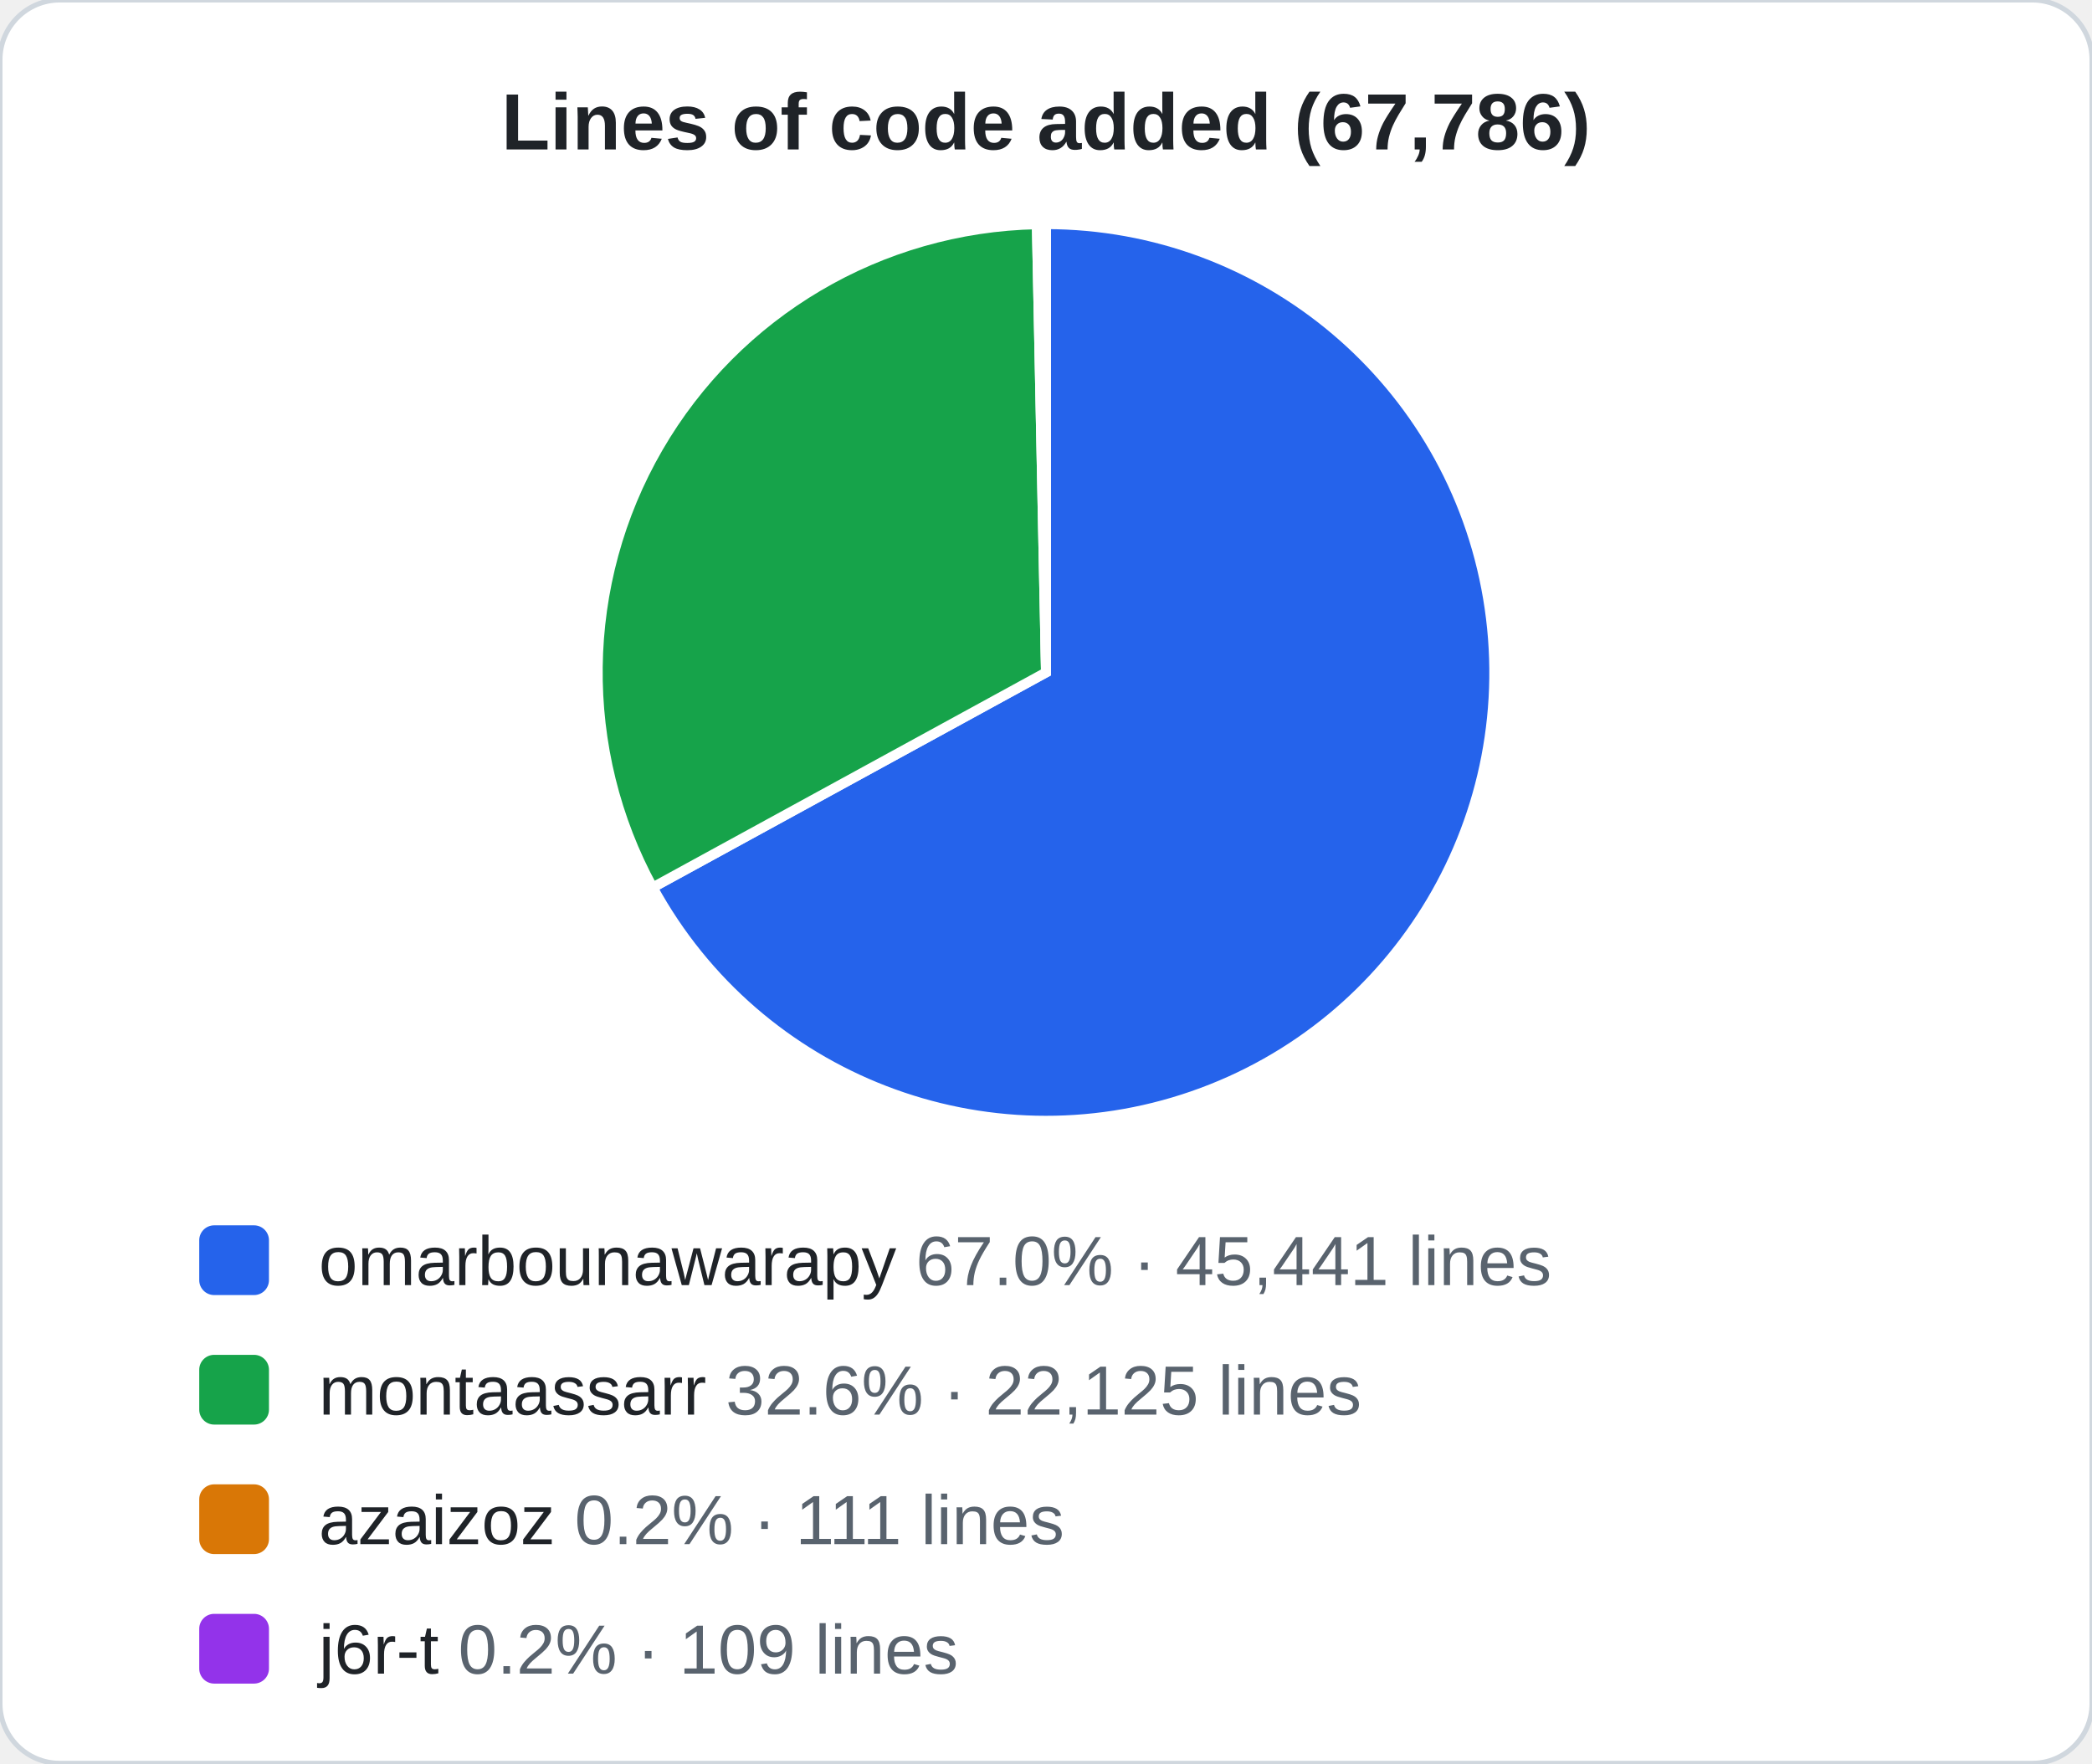
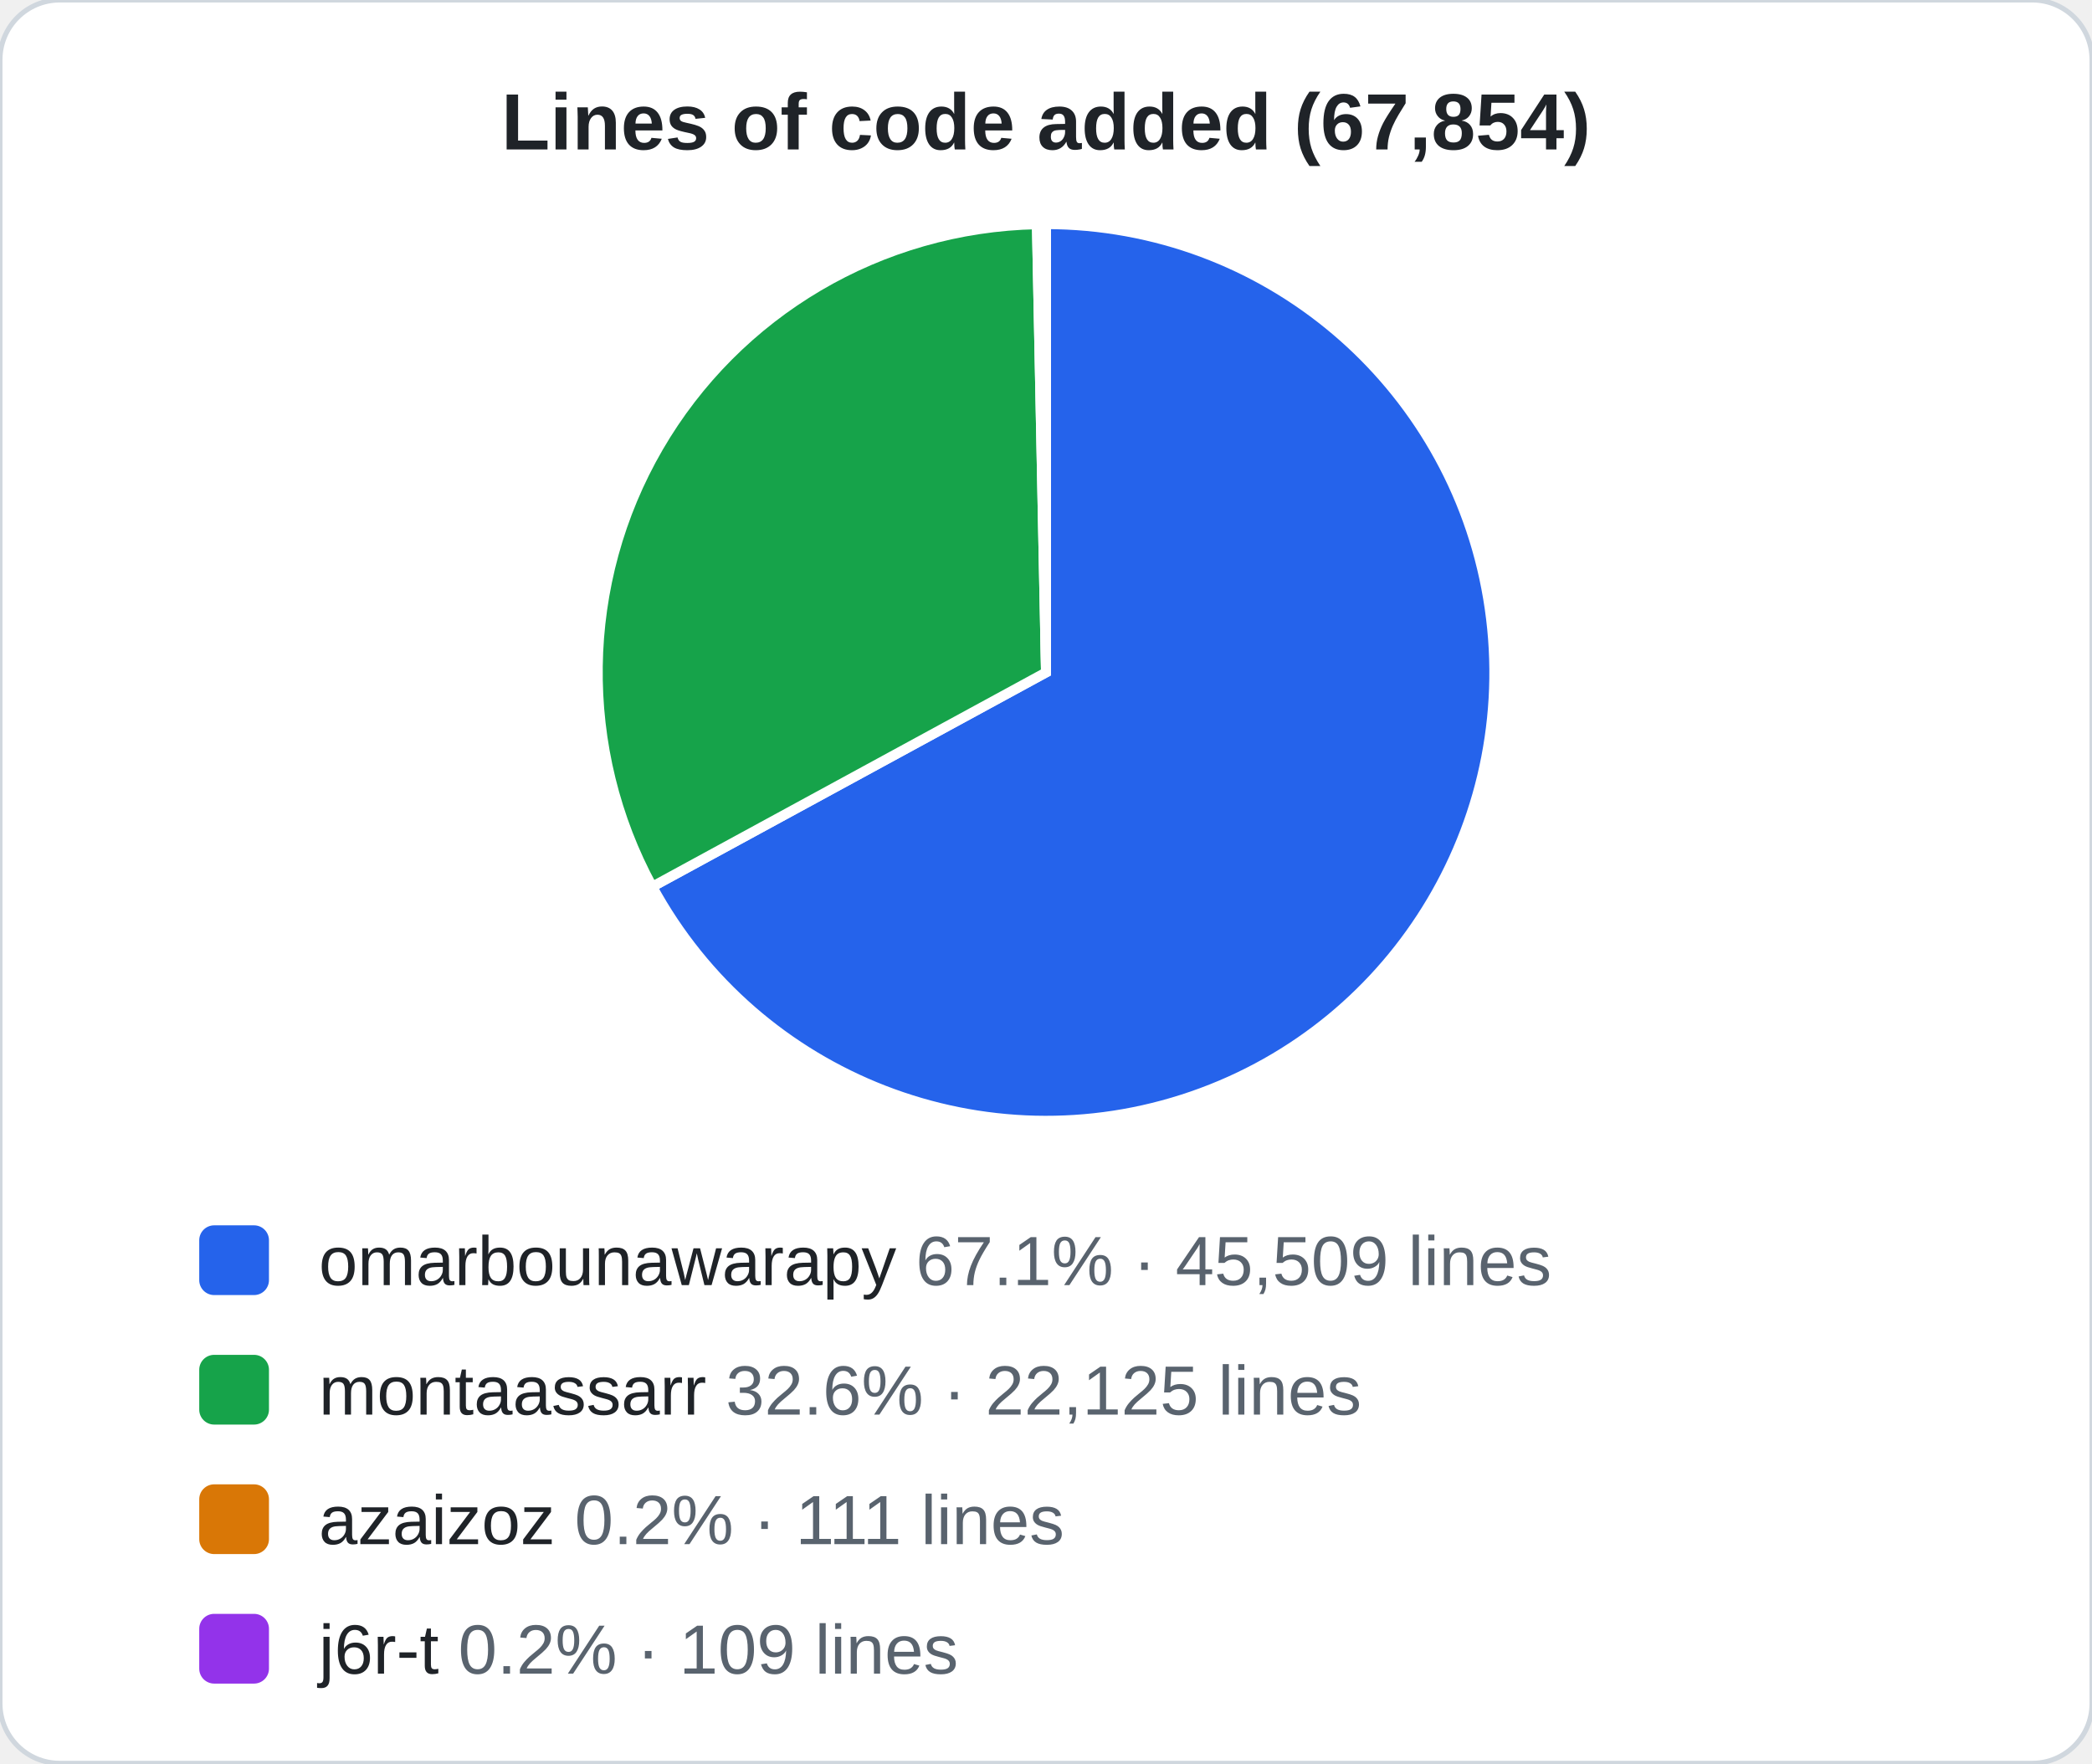
<svg xmlns="http://www.w3.org/2000/svg" width="420" height="354" viewBox="0 0 420 354" role="img" aria-labelledby="t">
  <rect width="420" height="354" rx="12" fill="#ffffff" stroke="#d0d7de" />
-   <text x="210" y="30" text-anchor="middle" font-family="Arial,Helvetica,sans-serif" font-size="16" font-weight="700" fill="#1f2328">Lines of code added (67,786)</text>
-   <path d="M210.0,135.0 L210.00,45.00 A90,90 0 1 1 131.03,178.18 Z" fill="#2563eb" stroke="#ffffff" stroke-width="2" />
+   <text x="210" y="30" text-anchor="middle" font-family="Arial,Helvetica,sans-serif" font-size="16" font-weight="700" fill="#1f2328">Lines of code added (67,854)</text>
+   <path d="M210.0,135.0 L210.00,45.00 A90,90 0 1 1 130.95,178.02 Z" fill="#2563eb" stroke="#ffffff" stroke-width="2" />
  <rect x="40" y="246" width="14" height="14" rx="3" fill="#2563eb" />
-   <text x="64" y="258" font-family="Arial,Helvetica,sans-serif" font-size="14" fill="#1f2328">omarbounawarapy <tspan fill="#59636e">67.0% · 45,441 lines</tspan>
+   <text x="64" y="258" font-family="Arial,Helvetica,sans-serif" font-size="14" fill="#1f2328">omarbounawarapy <tspan fill="#59636e">67.1% · 45,509 lines</tspan>
  </text>
-   <path d="M210.0,135.0 L131.03,178.18 A90,90 0 0 1 208.16,45.02 Z" fill="#16a34a" stroke="#ffffff" stroke-width="2" />
+   <path d="M210.0,135.0 L130.95,178.02 A90,90 0 0 1 208.17,45.02 Z" fill="#16a34a" stroke="#ffffff" stroke-width="2" />
  <rect x="40" y="272" width="14" height="14" rx="3" fill="#16a34a" />
  <text x="64" y="284" font-family="Arial,Helvetica,sans-serif" font-size="14" fill="#1f2328">montaassarr <tspan fill="#59636e">32.6% · 22,125 lines</tspan>
  </text>
-   <path d="M210.0,135.0 L208.16,45.02 A90,90 0 0 1 209.09,45.00 Z" fill="#d97706" stroke="#ffffff" stroke-width="2" />
+   <path d="M210.0,135.0 L208.17,45.02 A90,90 0 0 1 209.09,45.00 Z" fill="#d97706" stroke="#ffffff" stroke-width="2" />
  <rect x="40" y="298" width="14" height="14" rx="3" fill="#d97706" />
  <text x="64" y="310" font-family="Arial,Helvetica,sans-serif" font-size="14" fill="#1f2328">azaizoz <tspan fill="#59636e">0.2% · 111 lines</tspan>
  </text>
  <path d="M210.0,135.0 L209.09,45.00 A90,90 0 0 1 210.00,45.00 Z" fill="#9333ea" stroke="#ffffff" stroke-width="2" />
  <rect x="40" y="324" width="14" height="14" rx="3" fill="#9333ea" />
  <text x="64" y="336" font-family="Arial,Helvetica,sans-serif" font-size="14" fill="#1f2328">j6r-t <tspan fill="#59636e">0.2% · 109 lines</tspan>
  </text>
</svg>
